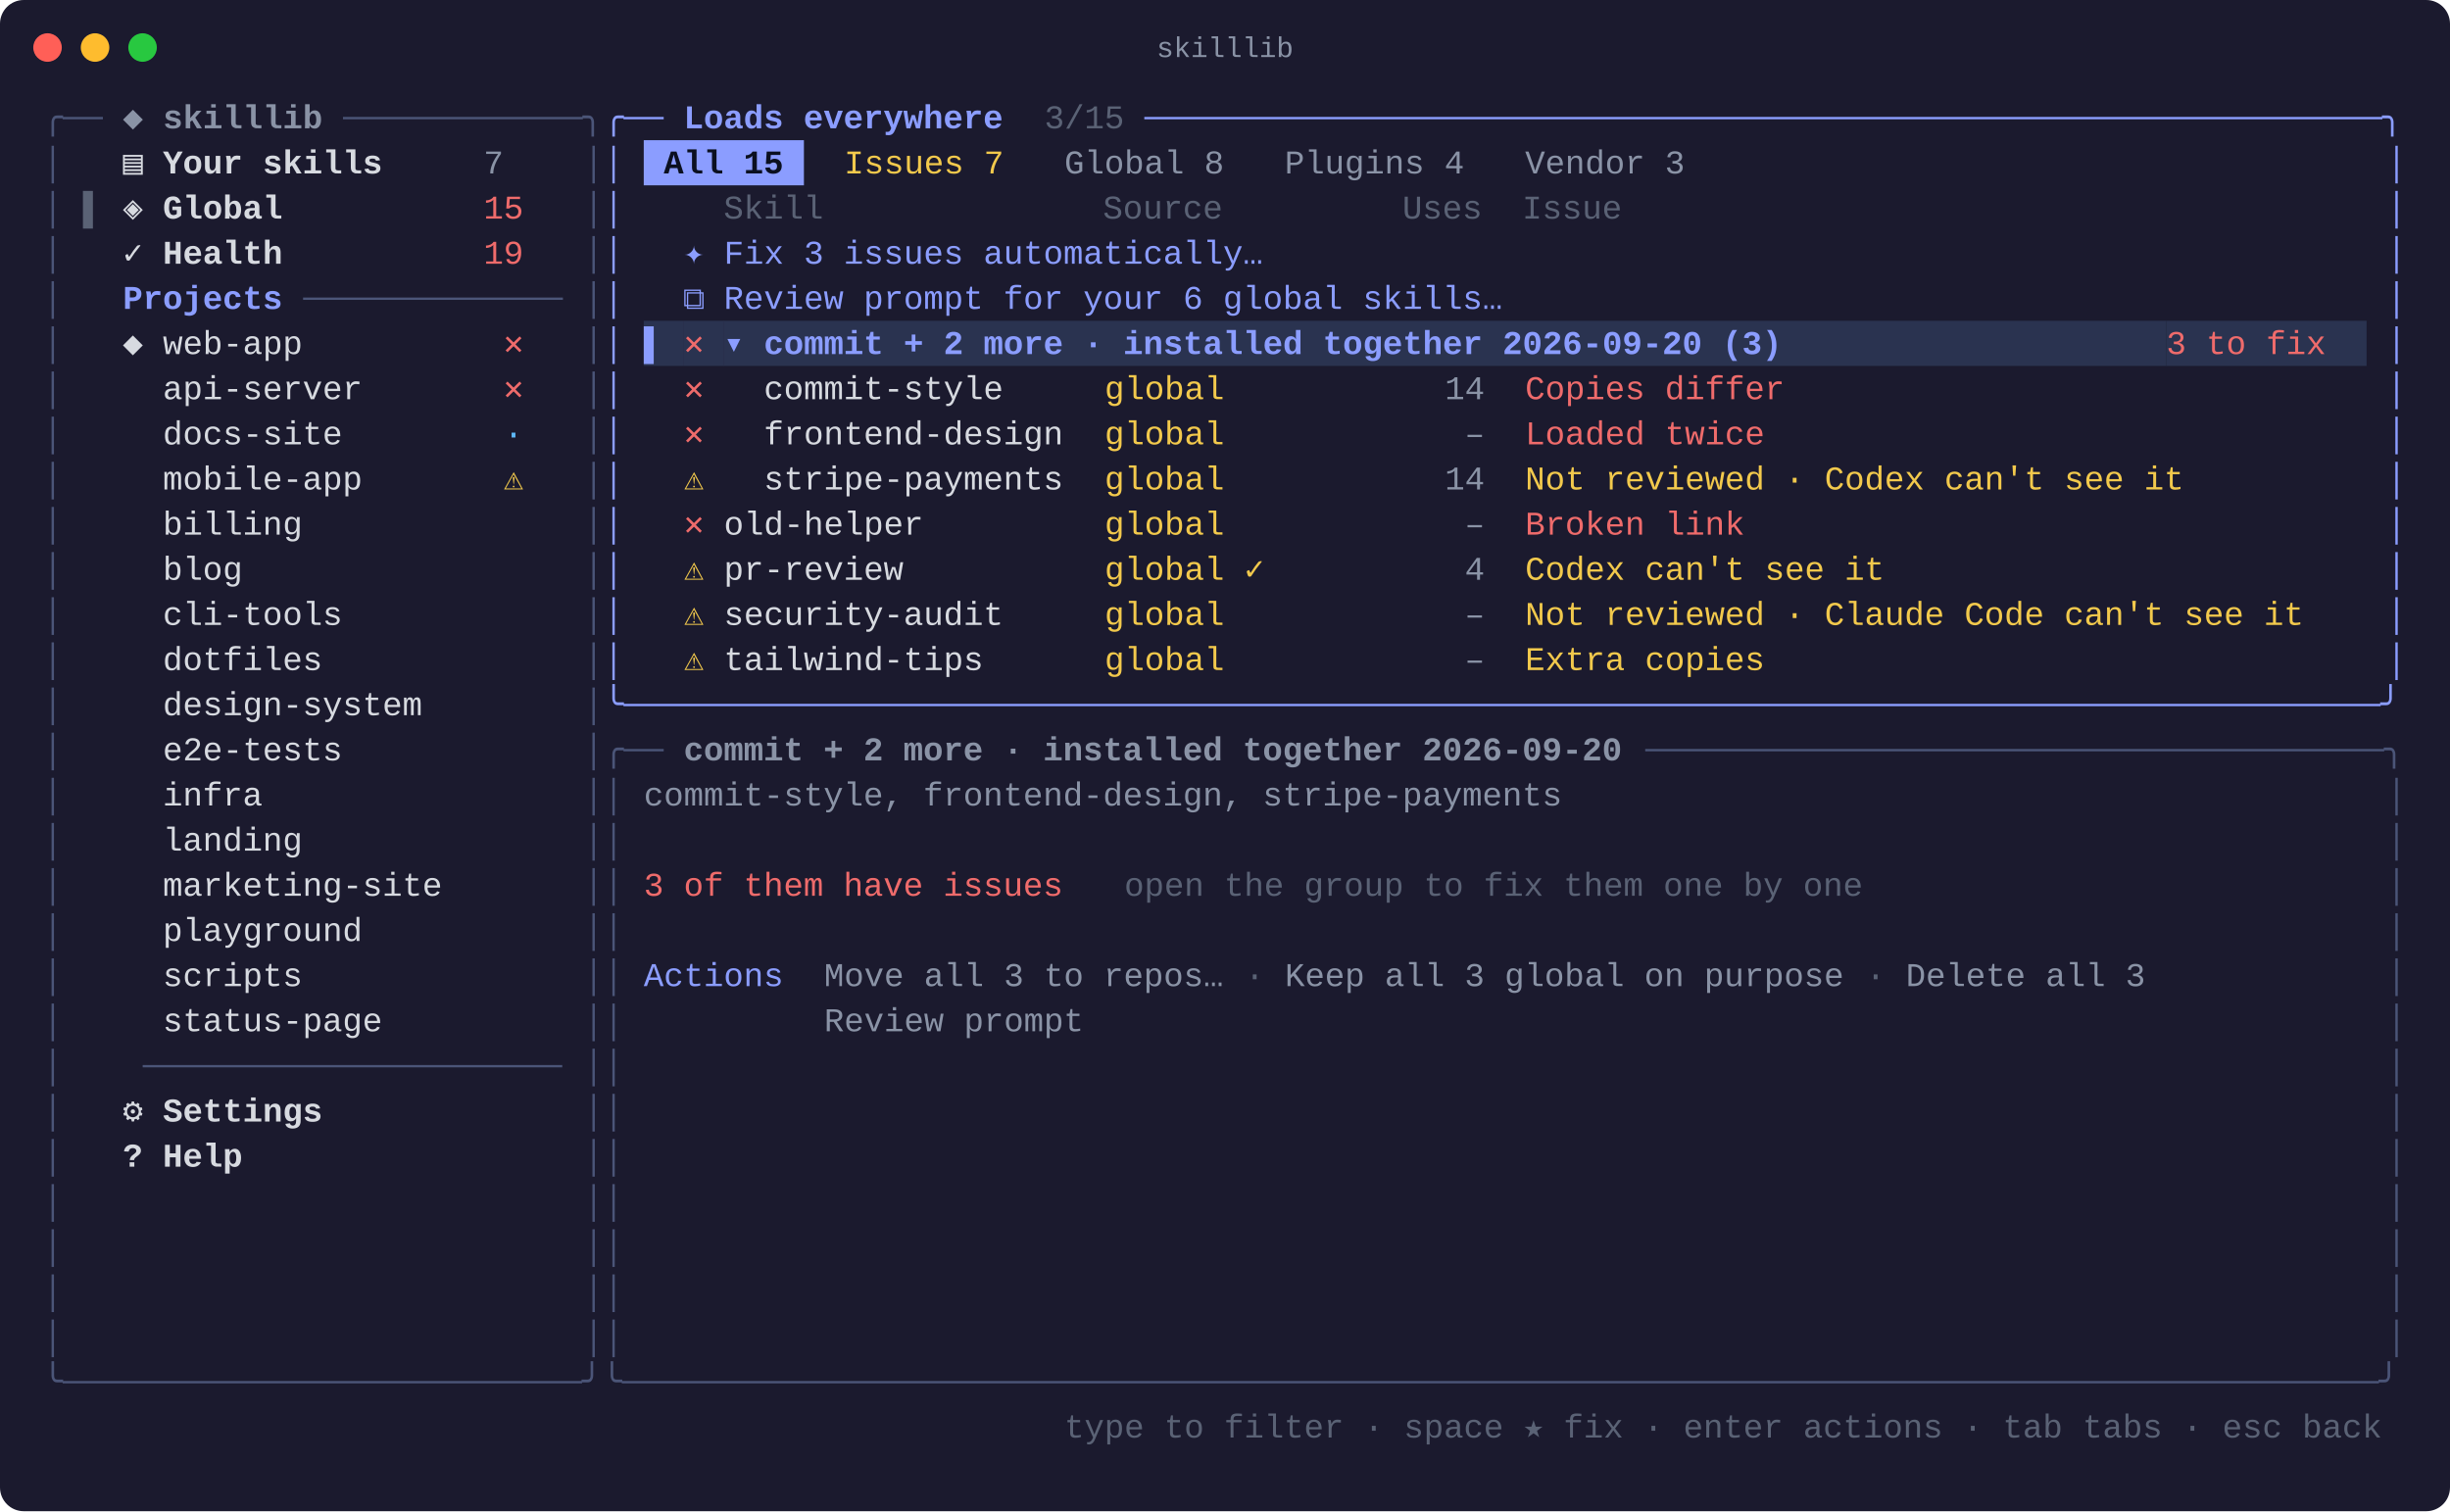
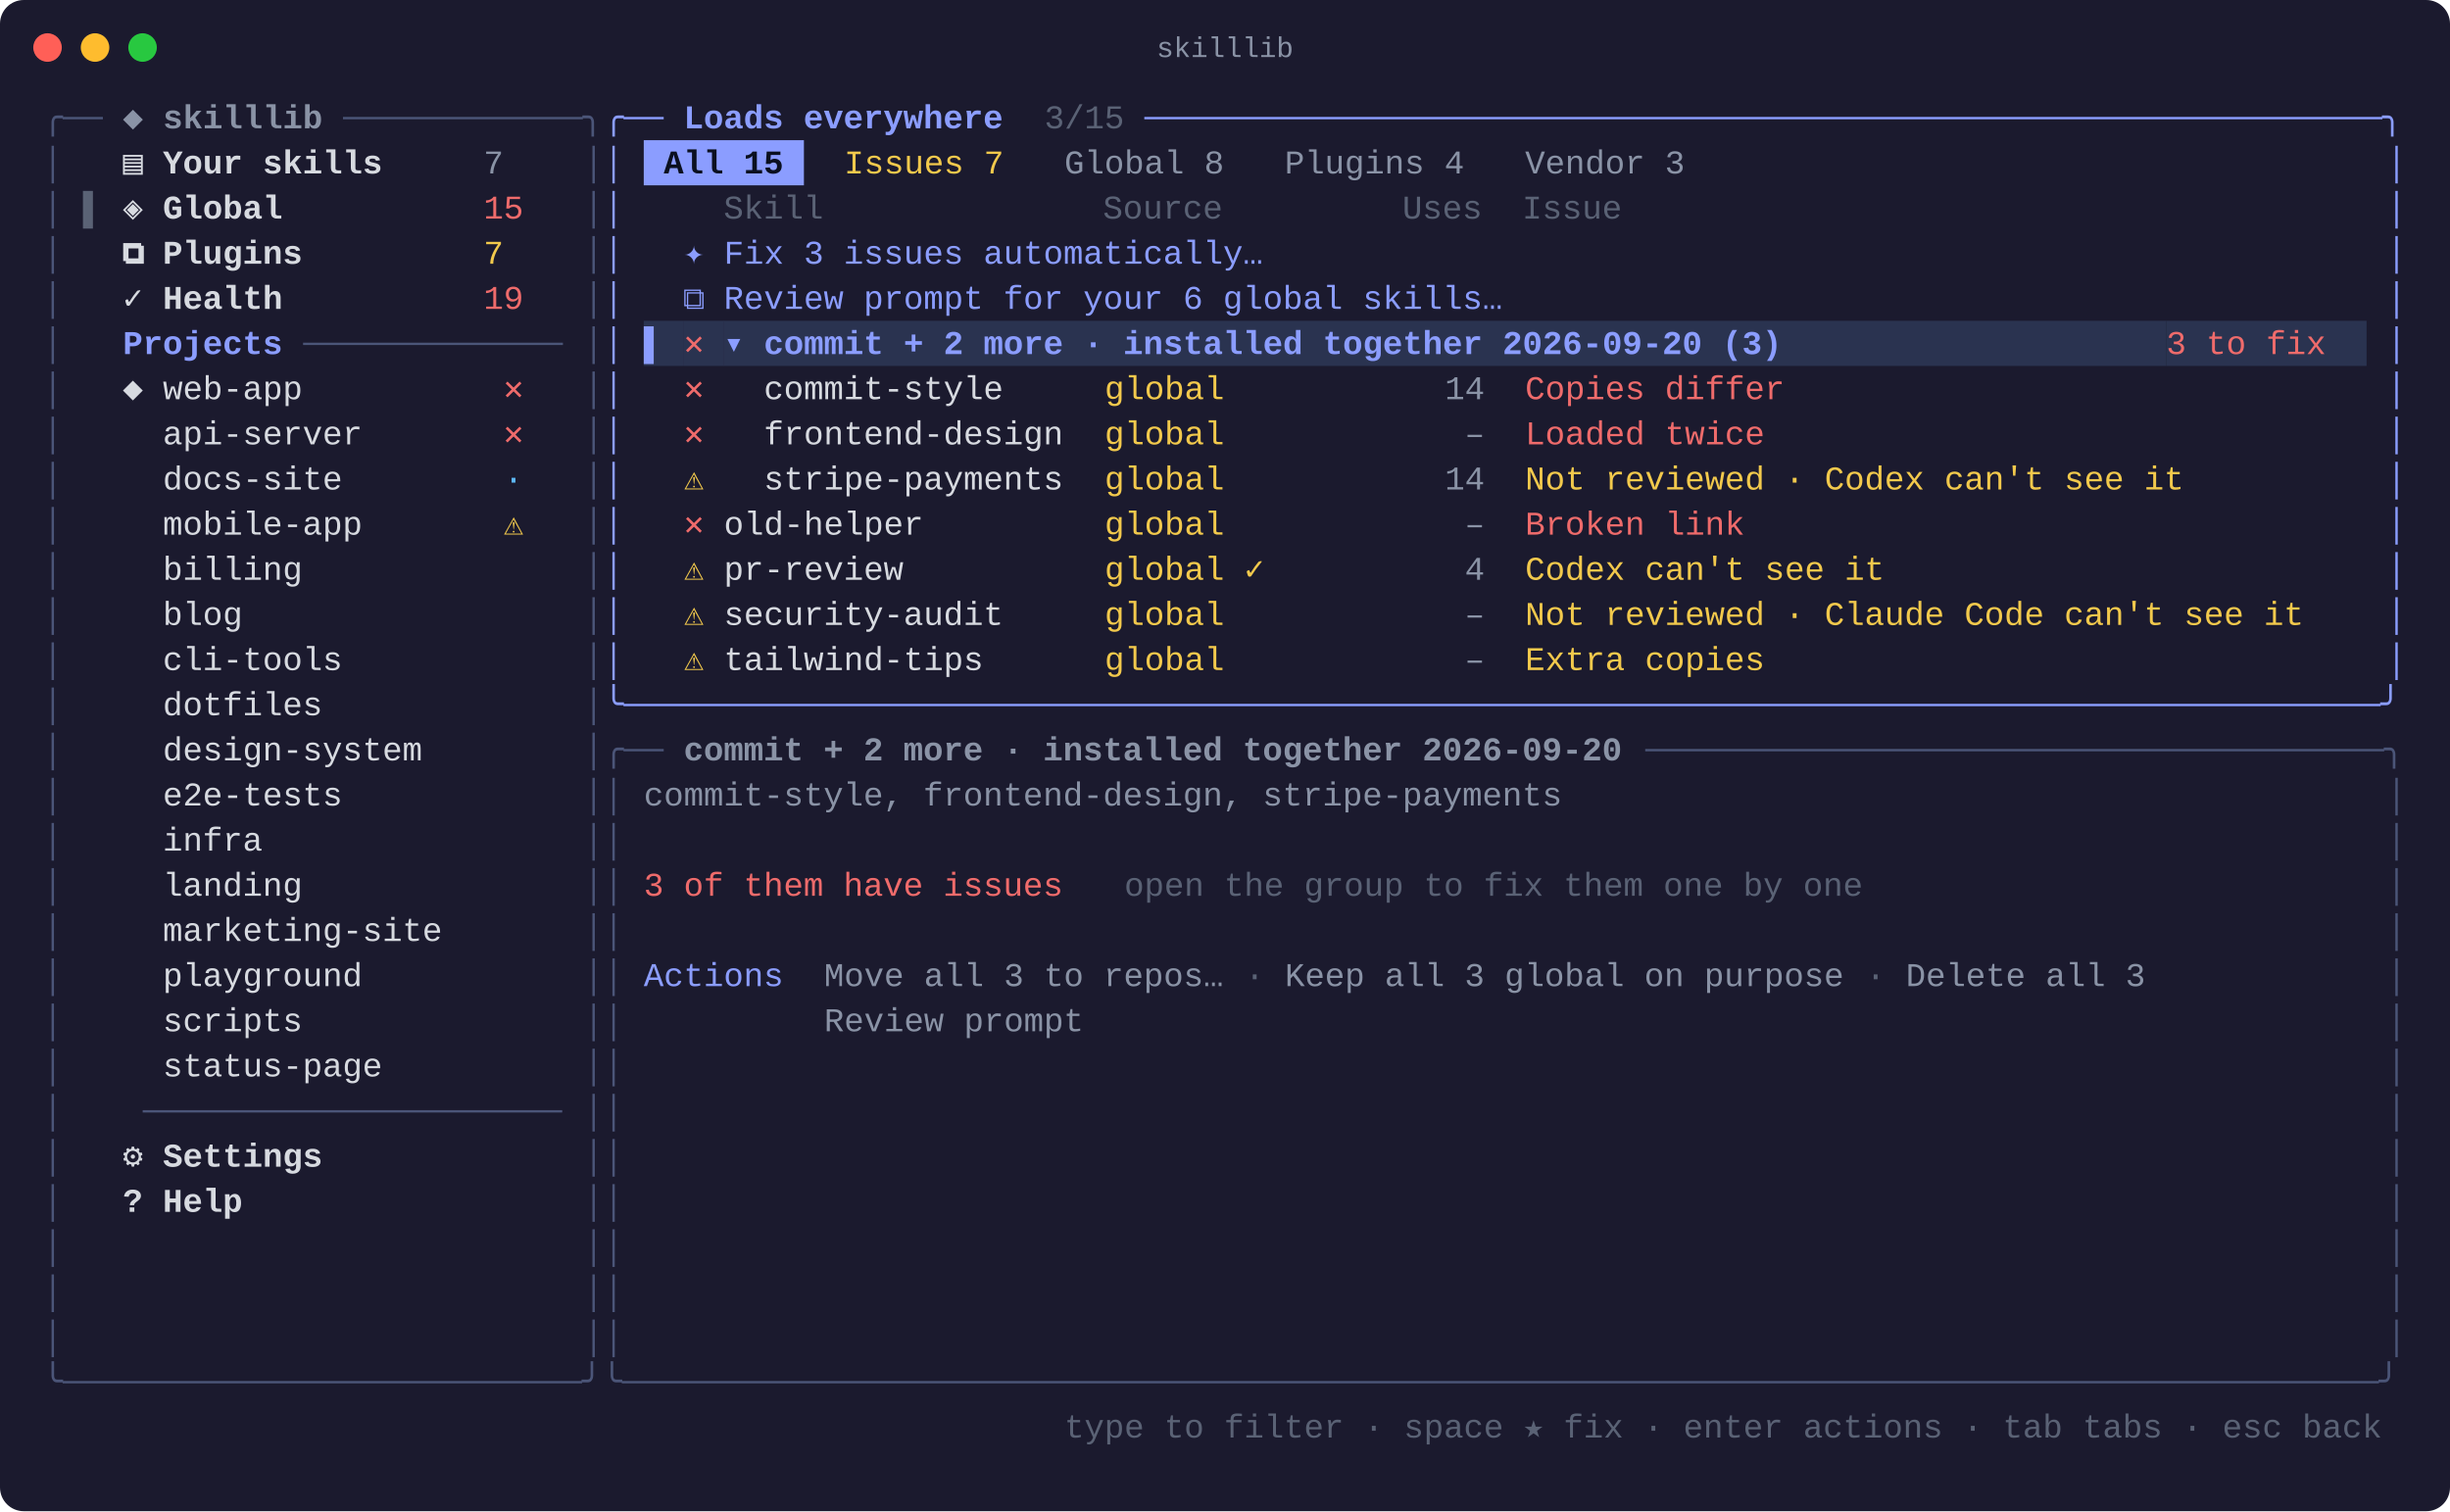
<svg xmlns="http://www.w3.org/2000/svg" width="1031" height="636" viewBox="0 0 1031 636" font-family="SFMono-Regular, Menlo, Consolas, 'Liberation Mono', monospace" font-size="14">
  <rect width="1031" height="636" rx="10" fill="#1b1a2e" />
  <circle cx="20" cy="20" r="6" fill="#ff5f57" />
  <circle cx="40" cy="20" r="6" fill="#febc2e" />
  <circle cx="60" cy="20" r="6" fill="#28c840" />
  <text x="515.5" y="24" fill="#8a93a6" font-size="12" text-anchor="middle">skilllib</text>
  <text x="18.0" y="54.0" fill="#4b5578" xml:space="preserve" textLength="25.3" lengthAdjust="spacingAndGlyphs">╭──</text>
  <text x="43.3" y="54.0" fill="#8a93a6" font-weight="bold" xml:space="preserve" textLength="101.2" lengthAdjust="spacingAndGlyphs"> ◆ skilllib </text>
  <text x="144.4" y="54.0" fill="#4b5578" xml:space="preserve" textLength="109.6" lengthAdjust="spacingAndGlyphs">────────────╮</text>
  <text x="254.0" y="54.0" fill="#8b9dff" xml:space="preserve" textLength="25.3" lengthAdjust="spacingAndGlyphs">╭──</text>
  <text x="279.3" y="54.0" fill="#8b9dff" font-weight="bold" xml:space="preserve" textLength="151.7" lengthAdjust="spacingAndGlyphs"> Loads everywhere </text>
  <text x="431.1" y="54.0" fill="#5a6275" xml:space="preserve" textLength="50.6" lengthAdjust="spacingAndGlyphs"> 3/15 </text>
  <text x="481.6" y="54.0" fill="#8b9dff" xml:space="preserve" textLength="531.1" lengthAdjust="spacingAndGlyphs">──────────────────────────────────────────────────────────────╮</text>
  <text x="18.0" y="73.0" fill="#4b5578" xml:space="preserve" textLength="8.4" lengthAdjust="spacingAndGlyphs">│</text>
  <text x="51.7" y="73.0" fill="#d7dae0" font-weight="bold" xml:space="preserve" textLength="151.7" lengthAdjust="spacingAndGlyphs">▤ Your skills     </text>
  <text x="203.5" y="73.0" fill="#8a93a6" xml:space="preserve" textLength="33.7" lengthAdjust="spacingAndGlyphs">7   </text>
  <text x="245.6" y="73.0" fill="#4b5578" xml:space="preserve" textLength="8.4" lengthAdjust="spacingAndGlyphs">│</text>
  <text x="254.0" y="73.0" fill="#8b9dff" xml:space="preserve" textLength="8.4" lengthAdjust="spacingAndGlyphs">│</text>
  <rect x="270.9" y="59.0" width="67.4" height="19" fill="#8b9dff" />
  <text x="270.9" y="73.0" fill="#0b1020" font-weight="bold" xml:space="preserve" textLength="67.4" lengthAdjust="spacingAndGlyphs"> All 15 </text>
  <text x="346.8" y="73.0" fill="#f2c94c" xml:space="preserve" textLength="84.3" lengthAdjust="spacingAndGlyphs"> Issues 7 </text>
  <text x="439.5" y="73.0" fill="#8a93a6" xml:space="preserve" textLength="84.3" lengthAdjust="spacingAndGlyphs"> Global 8 </text>
  <text x="532.2" y="73.0" fill="#8a93a6" xml:space="preserve" textLength="92.7" lengthAdjust="spacingAndGlyphs"> Plugins 4 </text>
  <text x="633.4" y="73.0" fill="#8a93a6" xml:space="preserve" textLength="84.3" lengthAdjust="spacingAndGlyphs"> Vendor 3 </text>
  <text x="1004.3" y="73.0" fill="#8b9dff" xml:space="preserve" textLength="8.4" lengthAdjust="spacingAndGlyphs">│</text>
  <text x="18.0" y="92.0" fill="#4b5578" xml:space="preserve" textLength="8.4" lengthAdjust="spacingAndGlyphs">│</text>
  <text x="34.9" y="92.0" fill="#5a6275" xml:space="preserve" textLength="16.9" lengthAdjust="spacingAndGlyphs">▌ </text>
  <text x="51.7" y="92.0" fill="#d7dae0" font-weight="bold" xml:space="preserve" textLength="151.7" lengthAdjust="spacingAndGlyphs">◈ Global          </text>
  <text x="203.5" y="92.0" fill="#ef6b6b" xml:space="preserve" textLength="33.7" lengthAdjust="spacingAndGlyphs">15  </text>
  <text x="245.6" y="92.0" fill="#4b5578" xml:space="preserve" textLength="8.4" lengthAdjust="spacingAndGlyphs">│</text>
  <text x="254.0" y="92.0" fill="#8b9dff" xml:space="preserve" textLength="8.4" lengthAdjust="spacingAndGlyphs">│</text>
  <text x="270.9" y="92.0" fill="#5a6275" xml:space="preserve" textLength="725.0" lengthAdjust="spacingAndGlyphs">    Skill              Source         Uses  Issue                                     </text>
  <text x="1004.3" y="92.0" fill="#8b9dff" xml:space="preserve" textLength="8.4" lengthAdjust="spacingAndGlyphs">│</text>
  <text x="18.0" y="111.0" fill="#4b5578" xml:space="preserve" textLength="8.4" lengthAdjust="spacingAndGlyphs">│</text>
-   <text x="51.7" y="111.0" fill="#d7dae0" font-weight="bold" xml:space="preserve" textLength="151.7" lengthAdjust="spacingAndGlyphs">✓ Health          </text>
-   <text x="203.5" y="111.0" fill="#ef6b6b" xml:space="preserve" textLength="33.7" lengthAdjust="spacingAndGlyphs">19  </text>
+   <text x="51.7" y="111.0" fill="#d7dae0" font-weight="bold" xml:space="preserve" textLength="151.7" lengthAdjust="spacingAndGlyphs">⧉ Plugins         </text>
+   <text x="203.5" y="111.0" fill="#f2c94c" xml:space="preserve" textLength="33.7" lengthAdjust="spacingAndGlyphs">7   </text>
  <text x="245.6" y="111.0" fill="#4b5578" xml:space="preserve" textLength="8.4" lengthAdjust="spacingAndGlyphs">│</text>
  <text x="254.0" y="111.0" fill="#8b9dff" xml:space="preserve" textLength="8.4" lengthAdjust="spacingAndGlyphs">│</text>
  <text x="287.8" y="111.0" fill="#8b9dff" xml:space="preserve" textLength="708.1" lengthAdjust="spacingAndGlyphs">✦ Fix 3 issues automatically…                                                       </text>
  <text x="1004.3" y="111.0" fill="#8b9dff" xml:space="preserve" textLength="8.4" lengthAdjust="spacingAndGlyphs">│</text>
  <text x="18.0" y="130.0" fill="#4b5578" xml:space="preserve" textLength="8.4" lengthAdjust="spacingAndGlyphs">│</text>
-   <text x="34.9" y="130.0" fill="#8b9dff" font-weight="bold" xml:space="preserve" textLength="92.7" lengthAdjust="spacingAndGlyphs">  Projects </text>
-   <text x="127.6" y="130.0" fill="#4b5578" xml:space="preserve" textLength="109.6" lengthAdjust="spacingAndGlyphs">─────────────</text>
+   <text x="51.7" y="130.0" fill="#d7dae0" font-weight="bold" xml:space="preserve" textLength="151.7" lengthAdjust="spacingAndGlyphs">✓ Health          </text>
+   <text x="203.5" y="130.0" fill="#ef6b6b" xml:space="preserve" textLength="33.7" lengthAdjust="spacingAndGlyphs">19  </text>
  <text x="245.6" y="130.0" fill="#4b5578" xml:space="preserve" textLength="8.4" lengthAdjust="spacingAndGlyphs">│</text>
  <text x="254.0" y="130.0" fill="#8b9dff" xml:space="preserve" textLength="8.4" lengthAdjust="spacingAndGlyphs">│</text>
  <text x="287.8" y="130.0" fill="#8b9dff" xml:space="preserve" textLength="708.1" lengthAdjust="spacingAndGlyphs">⧉ Review prompt for your 6 global skills…                                           </text>
  <text x="1004.3" y="130.0" fill="#8b9dff" xml:space="preserve" textLength="8.4" lengthAdjust="spacingAndGlyphs">│</text>
  <text x="18.0" y="149.0" fill="#4b5578" xml:space="preserve" textLength="8.4" lengthAdjust="spacingAndGlyphs">│</text>
-   <text x="51.7" y="149.0" fill="#d7dae0" xml:space="preserve" textLength="160.2" lengthAdjust="spacingAndGlyphs">◆ web-app          </text>
-   <text x="211.9" y="149.0" fill="#ef6b6b" xml:space="preserve" textLength="25.3" lengthAdjust="spacingAndGlyphs">✕  </text>
+   <text x="34.9" y="149.0" fill="#8b9dff" font-weight="bold" xml:space="preserve" textLength="92.7" lengthAdjust="spacingAndGlyphs">  Projects </text>
+   <text x="127.6" y="149.0" fill="#4b5578" xml:space="preserve" textLength="109.6" lengthAdjust="spacingAndGlyphs">─────────────</text>
  <text x="245.6" y="149.0" fill="#4b5578" xml:space="preserve" textLength="8.4" lengthAdjust="spacingAndGlyphs">│</text>
  <text x="254.0" y="149.0" fill="#8b9dff" xml:space="preserve" textLength="8.4" lengthAdjust="spacingAndGlyphs">│</text>
  <rect x="270.9" y="135.0" width="16.9" height="19" fill="#2a3350" />
  <text x="270.9" y="149.0" fill="#8b9dff" xml:space="preserve" textLength="16.9" lengthAdjust="spacingAndGlyphs">▌ </text>
  <rect x="287.8" y="135.0" width="16.9" height="19" fill="#2a3350" />
  <text x="287.8" y="149.0" fill="#ef6b6b" xml:space="preserve" textLength="16.9" lengthAdjust="spacingAndGlyphs">✕ </text>
  <rect x="304.6" y="135.0" width="607.0" height="19" fill="#2a3350" />
  <text x="304.6" y="149.0" fill="#8b9dff" font-weight="bold" xml:space="preserve" textLength="607.0" lengthAdjust="spacingAndGlyphs">▾ commit + 2 more · installed together 2026-09-20 (3)                   </text>
  <rect x="911.6" y="135.0" width="84.3" height="19" fill="#2a3350" />
  <text x="911.6" y="149.0" fill="#ef6b6b" xml:space="preserve" textLength="84.3" lengthAdjust="spacingAndGlyphs">3 to fix  </text>
  <text x="1004.3" y="149.0" fill="#8b9dff" xml:space="preserve" textLength="8.4" lengthAdjust="spacingAndGlyphs">│</text>
  <text x="18.0" y="168.0" fill="#4b5578" xml:space="preserve" textLength="8.4" lengthAdjust="spacingAndGlyphs">│</text>
-   <text x="51.7" y="168.0" fill="#d7dae0" xml:space="preserve" textLength="160.2" lengthAdjust="spacingAndGlyphs">  api-server       </text>
+   <text x="51.7" y="168.0" fill="#d7dae0" xml:space="preserve" textLength="160.2" lengthAdjust="spacingAndGlyphs">◆ web-app          </text>
  <text x="211.9" y="168.0" fill="#ef6b6b" xml:space="preserve" textLength="25.3" lengthAdjust="spacingAndGlyphs">✕  </text>
  <text x="245.6" y="168.0" fill="#4b5578" xml:space="preserve" textLength="8.4" lengthAdjust="spacingAndGlyphs">│</text>
  <text x="254.0" y="168.0" fill="#8b9dff" xml:space="preserve" textLength="8.4" lengthAdjust="spacingAndGlyphs">│</text>
  <text x="287.8" y="168.0" fill="#ef6b6b" xml:space="preserve" textLength="16.9" lengthAdjust="spacingAndGlyphs">✕ </text>
  <text x="304.6" y="168.0" fill="#d7dae0" xml:space="preserve" textLength="160.2" lengthAdjust="spacingAndGlyphs">  commit-style     </text>
  <text x="464.8" y="168.0" fill="#f2c94c" xml:space="preserve" textLength="118.0" lengthAdjust="spacingAndGlyphs">global        </text>
  <text x="582.8" y="168.0" fill="#8a93a6" xml:space="preserve" textLength="50.6" lengthAdjust="spacingAndGlyphs">   14 </text>
  <text x="633.4" y="168.0" fill="#ef6b6b" xml:space="preserve" textLength="362.5" lengthAdjust="spacingAndGlyphs"> Copies differ                             </text>
  <text x="1004.3" y="168.0" fill="#8b9dff" xml:space="preserve" textLength="8.4" lengthAdjust="spacingAndGlyphs">│</text>
  <text x="18.0" y="187.0" fill="#4b5578" xml:space="preserve" textLength="8.4" lengthAdjust="spacingAndGlyphs">│</text>
-   <text x="51.7" y="187.0" fill="#d7dae0" xml:space="preserve" textLength="160.2" lengthAdjust="spacingAndGlyphs">  docs-site        </text>
-   <text x="211.9" y="187.0" fill="#5eb8f7" xml:space="preserve" textLength="25.3" lengthAdjust="spacingAndGlyphs">·  </text>
+   <text x="51.7" y="187.0" fill="#d7dae0" xml:space="preserve" textLength="160.2" lengthAdjust="spacingAndGlyphs">  api-server       </text>
+   <text x="211.9" y="187.0" fill="#ef6b6b" xml:space="preserve" textLength="25.3" lengthAdjust="spacingAndGlyphs">✕  </text>
  <text x="245.6" y="187.0" fill="#4b5578" xml:space="preserve" textLength="8.4" lengthAdjust="spacingAndGlyphs">│</text>
  <text x="254.0" y="187.0" fill="#8b9dff" xml:space="preserve" textLength="8.4" lengthAdjust="spacingAndGlyphs">│</text>
  <text x="287.8" y="187.0" fill="#ef6b6b" xml:space="preserve" textLength="16.9" lengthAdjust="spacingAndGlyphs">✕ </text>
  <text x="304.6" y="187.0" fill="#d7dae0" xml:space="preserve" textLength="160.2" lengthAdjust="spacingAndGlyphs">  frontend-design  </text>
  <text x="464.8" y="187.0" fill="#f2c94c" xml:space="preserve" textLength="118.0" lengthAdjust="spacingAndGlyphs">global        </text>
  <text x="582.8" y="187.0" fill="#8a93a6" xml:space="preserve" textLength="50.6" lengthAdjust="spacingAndGlyphs">    – </text>
  <text x="633.4" y="187.0" fill="#ef6b6b" xml:space="preserve" textLength="362.5" lengthAdjust="spacingAndGlyphs"> Loaded twice                              </text>
  <text x="1004.3" y="187.0" fill="#8b9dff" xml:space="preserve" textLength="8.4" lengthAdjust="spacingAndGlyphs">│</text>
  <text x="18.0" y="206.0" fill="#4b5578" xml:space="preserve" textLength="8.4" lengthAdjust="spacingAndGlyphs">│</text>
-   <text x="51.7" y="206.0" fill="#d7dae0" xml:space="preserve" textLength="160.2" lengthAdjust="spacingAndGlyphs">  mobile-app       </text>
-   <text x="211.9" y="206.0" fill="#f2c94c" xml:space="preserve" textLength="25.3" lengthAdjust="spacingAndGlyphs">⚠  </text>
+   <text x="51.7" y="206.0" fill="#d7dae0" xml:space="preserve" textLength="160.2" lengthAdjust="spacingAndGlyphs">  docs-site        </text>
+   <text x="211.9" y="206.0" fill="#5eb8f7" xml:space="preserve" textLength="25.3" lengthAdjust="spacingAndGlyphs">·  </text>
  <text x="245.6" y="206.0" fill="#4b5578" xml:space="preserve" textLength="8.4" lengthAdjust="spacingAndGlyphs">│</text>
  <text x="254.0" y="206.0" fill="#8b9dff" xml:space="preserve" textLength="8.4" lengthAdjust="spacingAndGlyphs">│</text>
  <text x="287.8" y="206.0" fill="#f2c94c" xml:space="preserve" textLength="16.9" lengthAdjust="spacingAndGlyphs">⚠ </text>
  <text x="304.6" y="206.0" fill="#d7dae0" xml:space="preserve" textLength="160.2" lengthAdjust="spacingAndGlyphs">  stripe-payments  </text>
  <text x="464.8" y="206.0" fill="#f2c94c" xml:space="preserve" textLength="118.0" lengthAdjust="spacingAndGlyphs">global        </text>
  <text x="582.8" y="206.0" fill="#8a93a6" xml:space="preserve" textLength="50.6" lengthAdjust="spacingAndGlyphs">   14 </text>
  <text x="633.4" y="206.0" fill="#f2c94c" xml:space="preserve" textLength="362.5" lengthAdjust="spacingAndGlyphs"> Not reviewed · Codex can't see it         </text>
  <text x="1004.3" y="206.0" fill="#8b9dff" xml:space="preserve" textLength="8.4" lengthAdjust="spacingAndGlyphs">│</text>
  <text x="18.0" y="225.0" fill="#4b5578" xml:space="preserve" textLength="8.4" lengthAdjust="spacingAndGlyphs">│</text>
-   <text x="51.7" y="225.0" fill="#d7dae0" xml:space="preserve" textLength="193.9" lengthAdjust="spacingAndGlyphs">  billing              </text>
+   <text x="51.7" y="225.0" fill="#d7dae0" xml:space="preserve" textLength="160.2" lengthAdjust="spacingAndGlyphs">  mobile-app       </text>
+   <text x="211.9" y="225.0" fill="#f2c94c" xml:space="preserve" textLength="25.3" lengthAdjust="spacingAndGlyphs">⚠  </text>
  <text x="245.6" y="225.0" fill="#4b5578" xml:space="preserve" textLength="8.4" lengthAdjust="spacingAndGlyphs">│</text>
  <text x="254.0" y="225.0" fill="#8b9dff" xml:space="preserve" textLength="8.4" lengthAdjust="spacingAndGlyphs">│</text>
  <text x="287.8" y="225.0" fill="#ef6b6b" xml:space="preserve" textLength="16.9" lengthAdjust="spacingAndGlyphs">✕ </text>
  <text x="304.6" y="225.0" fill="#d7dae0" xml:space="preserve" textLength="160.2" lengthAdjust="spacingAndGlyphs">old-helper         </text>
  <text x="464.8" y="225.0" fill="#f2c94c" xml:space="preserve" textLength="118.0" lengthAdjust="spacingAndGlyphs">global        </text>
  <text x="582.8" y="225.0" fill="#8a93a6" xml:space="preserve" textLength="50.6" lengthAdjust="spacingAndGlyphs">    – </text>
  <text x="633.4" y="225.0" fill="#ef6b6b" xml:space="preserve" textLength="362.5" lengthAdjust="spacingAndGlyphs"> Broken link                               </text>
  <text x="1004.3" y="225.0" fill="#8b9dff" xml:space="preserve" textLength="8.4" lengthAdjust="spacingAndGlyphs">│</text>
  <text x="18.0" y="244.0" fill="#4b5578" xml:space="preserve" textLength="8.4" lengthAdjust="spacingAndGlyphs">│</text>
-   <text x="51.7" y="244.0" fill="#d7dae0" xml:space="preserve" textLength="193.9" lengthAdjust="spacingAndGlyphs">  blog                 </text>
+   <text x="51.7" y="244.0" fill="#d7dae0" xml:space="preserve" textLength="193.9" lengthAdjust="spacingAndGlyphs">  billing              </text>
  <text x="245.6" y="244.0" fill="#4b5578" xml:space="preserve" textLength="8.4" lengthAdjust="spacingAndGlyphs">│</text>
  <text x="254.0" y="244.0" fill="#8b9dff" xml:space="preserve" textLength="8.4" lengthAdjust="spacingAndGlyphs">│</text>
  <text x="287.8" y="244.0" fill="#f2c94c" xml:space="preserve" textLength="16.9" lengthAdjust="spacingAndGlyphs">⚠ </text>
  <text x="304.6" y="244.0" fill="#d7dae0" xml:space="preserve" textLength="160.2" lengthAdjust="spacingAndGlyphs">pr-review          </text>
  <text x="464.8" y="244.0" fill="#f2c94c" xml:space="preserve" textLength="118.0" lengthAdjust="spacingAndGlyphs">global ✓      </text>
  <text x="582.8" y="244.0" fill="#8a93a6" xml:space="preserve" textLength="50.6" lengthAdjust="spacingAndGlyphs">    4 </text>
  <text x="633.4" y="244.0" fill="#f2c94c" xml:space="preserve" textLength="362.5" lengthAdjust="spacingAndGlyphs"> Codex can't see it                        </text>
  <text x="1004.3" y="244.0" fill="#8b9dff" xml:space="preserve" textLength="8.4" lengthAdjust="spacingAndGlyphs">│</text>
  <text x="18.0" y="263.0" fill="#4b5578" xml:space="preserve" textLength="8.4" lengthAdjust="spacingAndGlyphs">│</text>
-   <text x="51.7" y="263.0" fill="#d7dae0" xml:space="preserve" textLength="193.9" lengthAdjust="spacingAndGlyphs">  cli-tools            </text>
+   <text x="51.7" y="263.0" fill="#d7dae0" xml:space="preserve" textLength="193.9" lengthAdjust="spacingAndGlyphs">  blog                 </text>
  <text x="245.6" y="263.0" fill="#4b5578" xml:space="preserve" textLength="8.4" lengthAdjust="spacingAndGlyphs">│</text>
  <text x="254.0" y="263.0" fill="#8b9dff" xml:space="preserve" textLength="8.4" lengthAdjust="spacingAndGlyphs">│</text>
  <text x="287.8" y="263.0" fill="#f2c94c" xml:space="preserve" textLength="16.9" lengthAdjust="spacingAndGlyphs">⚠ </text>
  <text x="304.6" y="263.0" fill="#d7dae0" xml:space="preserve" textLength="160.2" lengthAdjust="spacingAndGlyphs">security-audit     </text>
  <text x="464.8" y="263.0" fill="#f2c94c" xml:space="preserve" textLength="118.0" lengthAdjust="spacingAndGlyphs">global        </text>
  <text x="582.8" y="263.0" fill="#8a93a6" xml:space="preserve" textLength="50.6" lengthAdjust="spacingAndGlyphs">    – </text>
  <text x="633.4" y="263.0" fill="#f2c94c" xml:space="preserve" textLength="362.5" lengthAdjust="spacingAndGlyphs"> Not reviewed · Claude Code can't see it   </text>
  <text x="1004.3" y="263.0" fill="#8b9dff" xml:space="preserve" textLength="8.4" lengthAdjust="spacingAndGlyphs">│</text>
  <text x="18.0" y="282.0" fill="#4b5578" xml:space="preserve" textLength="8.4" lengthAdjust="spacingAndGlyphs">│</text>
-   <text x="51.7" y="282.0" fill="#d7dae0" xml:space="preserve" textLength="193.9" lengthAdjust="spacingAndGlyphs">  dotfiles             </text>
+   <text x="51.7" y="282.0" fill="#d7dae0" xml:space="preserve" textLength="193.9" lengthAdjust="spacingAndGlyphs">  cli-tools            </text>
  <text x="245.6" y="282.0" fill="#4b5578" xml:space="preserve" textLength="8.4" lengthAdjust="spacingAndGlyphs">│</text>
  <text x="254.0" y="282.0" fill="#8b9dff" xml:space="preserve" textLength="8.4" lengthAdjust="spacingAndGlyphs">│</text>
  <text x="287.8" y="282.0" fill="#f2c94c" xml:space="preserve" textLength="16.9" lengthAdjust="spacingAndGlyphs">⚠ </text>
  <text x="304.6" y="282.0" fill="#d7dae0" xml:space="preserve" textLength="160.2" lengthAdjust="spacingAndGlyphs">tailwind-tips      </text>
  <text x="464.8" y="282.0" fill="#f2c94c" xml:space="preserve" textLength="118.0" lengthAdjust="spacingAndGlyphs">global        </text>
  <text x="582.8" y="282.0" fill="#8a93a6" xml:space="preserve" textLength="50.6" lengthAdjust="spacingAndGlyphs">    – </text>
  <text x="633.4" y="282.0" fill="#f2c94c" xml:space="preserve" textLength="362.5" lengthAdjust="spacingAndGlyphs"> Extra copies                              </text>
  <text x="1004.3" y="282.0" fill="#8b9dff" xml:space="preserve" textLength="8.4" lengthAdjust="spacingAndGlyphs">│</text>
  <text x="18.0" y="301.0" fill="#4b5578" xml:space="preserve" textLength="8.4" lengthAdjust="spacingAndGlyphs">│</text>
-   <text x="51.7" y="301.0" fill="#d7dae0" xml:space="preserve" textLength="193.9" lengthAdjust="spacingAndGlyphs">  design-system        </text>
+   <text x="51.7" y="301.0" fill="#d7dae0" xml:space="preserve" textLength="193.9" lengthAdjust="spacingAndGlyphs">  dotfiles             </text>
  <text x="245.6" y="301.0" fill="#4b5578" xml:space="preserve" textLength="8.4" lengthAdjust="spacingAndGlyphs">│</text>
  <text x="254.0" y="301.0" fill="#8b9dff" xml:space="preserve" textLength="758.7" lengthAdjust="spacingAndGlyphs">╰────────────────────────────────────────────────────────────────────────────────────────╯</text>
  <text x="18.0" y="320.0" fill="#4b5578" xml:space="preserve" textLength="8.4" lengthAdjust="spacingAndGlyphs">│</text>
-   <text x="51.7" y="320.0" fill="#d7dae0" xml:space="preserve" textLength="193.9" lengthAdjust="spacingAndGlyphs">  e2e-tests            </text>
+   <text x="51.7" y="320.0" fill="#d7dae0" xml:space="preserve" textLength="193.9" lengthAdjust="spacingAndGlyphs">  design-system        </text>
  <text x="245.6" y="320.0" fill="#4b5578" xml:space="preserve" textLength="33.7" lengthAdjust="spacingAndGlyphs">│╭──</text>
  <text x="279.3" y="320.0" fill="#8a93a6" font-weight="bold" xml:space="preserve" textLength="413.1" lengthAdjust="spacingAndGlyphs"> commit + 2 more · installed together 2026-09-20 </text>
  <text x="692.4" y="320.0" fill="#4b5578" xml:space="preserve" textLength="320.3" lengthAdjust="spacingAndGlyphs">─────────────────────────────────────╮</text>
  <text x="18.0" y="339.0" fill="#4b5578" xml:space="preserve" textLength="8.4" lengthAdjust="spacingAndGlyphs">│</text>
-   <text x="51.7" y="339.0" fill="#d7dae0" xml:space="preserve" textLength="193.9" lengthAdjust="spacingAndGlyphs">  infra                </text>
+   <text x="51.7" y="339.0" fill="#d7dae0" xml:space="preserve" textLength="193.9" lengthAdjust="spacingAndGlyphs">  e2e-tests            </text>
  <text x="245.6" y="339.0" fill="#4b5578" xml:space="preserve" textLength="16.9" lengthAdjust="spacingAndGlyphs">││</text>
  <text x="270.9" y="339.0" fill="#8a93a6" xml:space="preserve" textLength="387.8" lengthAdjust="spacingAndGlyphs">commit-style, frontend-design, stripe-payments</text>
  <text x="1004.3" y="339.0" fill="#4b5578" xml:space="preserve" textLength="8.4" lengthAdjust="spacingAndGlyphs">│</text>
  <text x="18.0" y="358.0" fill="#4b5578" xml:space="preserve" textLength="8.4" lengthAdjust="spacingAndGlyphs">│</text>
-   <text x="51.7" y="358.0" fill="#d7dae0" xml:space="preserve" textLength="193.9" lengthAdjust="spacingAndGlyphs">  landing              </text>
+   <text x="51.7" y="358.0" fill="#d7dae0" xml:space="preserve" textLength="193.9" lengthAdjust="spacingAndGlyphs">  infra                </text>
  <text x="245.6" y="358.0" fill="#4b5578" xml:space="preserve" textLength="16.9" lengthAdjust="spacingAndGlyphs">││</text>
  <text x="1004.3" y="358.0" fill="#4b5578" xml:space="preserve" textLength="8.4" lengthAdjust="spacingAndGlyphs">│</text>
  <text x="18.0" y="377.0" fill="#4b5578" xml:space="preserve" textLength="8.4" lengthAdjust="spacingAndGlyphs">│</text>
-   <text x="51.7" y="377.0" fill="#d7dae0" xml:space="preserve" textLength="193.9" lengthAdjust="spacingAndGlyphs">  marketing-site       </text>
+   <text x="51.7" y="377.0" fill="#d7dae0" xml:space="preserve" textLength="193.9" lengthAdjust="spacingAndGlyphs">  landing              </text>
  <text x="245.6" y="377.0" fill="#4b5578" xml:space="preserve" textLength="16.9" lengthAdjust="spacingAndGlyphs">││</text>
  <text x="270.9" y="377.0" fill="#ef6b6b" xml:space="preserve" textLength="177.0" lengthAdjust="spacingAndGlyphs">3 of them have issues</text>
  <text x="447.9" y="377.0" fill="#5a6275" xml:space="preserve" textLength="337.2" lengthAdjust="spacingAndGlyphs">   open the group to fix them one by one</text>
  <text x="1004.3" y="377.0" fill="#4b5578" xml:space="preserve" textLength="8.4" lengthAdjust="spacingAndGlyphs">│</text>
  <text x="18.0" y="396.0" fill="#4b5578" xml:space="preserve" textLength="8.4" lengthAdjust="spacingAndGlyphs">│</text>
-   <text x="51.7" y="396.0" fill="#d7dae0" xml:space="preserve" textLength="193.9" lengthAdjust="spacingAndGlyphs">  playground           </text>
+   <text x="51.7" y="396.0" fill="#d7dae0" xml:space="preserve" textLength="193.9" lengthAdjust="spacingAndGlyphs">  marketing-site       </text>
  <text x="245.6" y="396.0" fill="#4b5578" xml:space="preserve" textLength="16.9" lengthAdjust="spacingAndGlyphs">││</text>
  <text x="1004.3" y="396.0" fill="#4b5578" xml:space="preserve" textLength="8.4" lengthAdjust="spacingAndGlyphs">│</text>
  <text x="18.0" y="415.0" fill="#4b5578" xml:space="preserve" textLength="8.4" lengthAdjust="spacingAndGlyphs">│</text>
-   <text x="51.7" y="415.0" fill="#d7dae0" xml:space="preserve" textLength="193.9" lengthAdjust="spacingAndGlyphs">  scripts              </text>
+   <text x="51.7" y="415.0" fill="#d7dae0" xml:space="preserve" textLength="193.9" lengthAdjust="spacingAndGlyphs">  playground           </text>
  <text x="245.6" y="415.0" fill="#4b5578" xml:space="preserve" textLength="16.9" lengthAdjust="spacingAndGlyphs">││</text>
  <text x="270.9" y="415.0" fill="#8b9dff" xml:space="preserve" textLength="75.9" lengthAdjust="spacingAndGlyphs">Actions  </text>
  <text x="346.8" y="415.0" fill="#8a93a6" xml:space="preserve" textLength="168.6" lengthAdjust="spacingAndGlyphs">Move all 3 to repos…</text>
  <text x="515.4" y="415.0" fill="#5a6275" xml:space="preserve" textLength="25.3" lengthAdjust="spacingAndGlyphs"> · </text>
  <text x="540.7" y="415.0" fill="#8a93a6" xml:space="preserve" textLength="236.0" lengthAdjust="spacingAndGlyphs">Keep all 3 global on purpose</text>
  <text x="776.7" y="415.0" fill="#5a6275" xml:space="preserve" textLength="25.3" lengthAdjust="spacingAndGlyphs"> · </text>
  <text x="802.0" y="415.0" fill="#8a93a6" xml:space="preserve" textLength="101.2" lengthAdjust="spacingAndGlyphs">Delete all 3</text>
  <text x="1004.3" y="415.0" fill="#4b5578" xml:space="preserve" textLength="8.4" lengthAdjust="spacingAndGlyphs">│</text>
  <text x="18.0" y="434.0" fill="#4b5578" xml:space="preserve" textLength="8.4" lengthAdjust="spacingAndGlyphs">│</text>
-   <text x="51.7" y="434.0" fill="#d7dae0" xml:space="preserve" textLength="193.9" lengthAdjust="spacingAndGlyphs">  status-page          </text>
+   <text x="51.7" y="434.0" fill="#d7dae0" xml:space="preserve" textLength="193.9" lengthAdjust="spacingAndGlyphs">  scripts              </text>
  <text x="245.6" y="434.0" fill="#4b5578" xml:space="preserve" textLength="16.9" lengthAdjust="spacingAndGlyphs">││</text>
  <text x="346.8" y="434.0" fill="#8a93a6" xml:space="preserve" textLength="109.6" lengthAdjust="spacingAndGlyphs">Review prompt</text>
  <text x="1004.3" y="434.0" fill="#4b5578" xml:space="preserve" textLength="8.4" lengthAdjust="spacingAndGlyphs">│</text>
  <text x="18.0" y="453.0" fill="#4b5578" xml:space="preserve" textLength="8.4" lengthAdjust="spacingAndGlyphs">│</text>
-   <text x="60.1" y="453.0" fill="#4b5578" xml:space="preserve" textLength="177.0" lengthAdjust="spacingAndGlyphs">─────────────────────</text>
+   <text x="51.7" y="453.0" fill="#d7dae0" xml:space="preserve" textLength="193.9" lengthAdjust="spacingAndGlyphs">  status-page          </text>
  <text x="245.6" y="453.0" fill="#4b5578" xml:space="preserve" textLength="16.9" lengthAdjust="spacingAndGlyphs">││</text>
  <text x="1004.3" y="453.0" fill="#4b5578" xml:space="preserve" textLength="8.4" lengthAdjust="spacingAndGlyphs">│</text>
  <text x="18.0" y="472.0" fill="#4b5578" xml:space="preserve" textLength="8.4" lengthAdjust="spacingAndGlyphs">│</text>
-   <text x="51.7" y="472.0" fill="#d7dae0" font-weight="bold" xml:space="preserve" textLength="185.5" lengthAdjust="spacingAndGlyphs">⚙ Settings            </text>
+   <text x="60.1" y="472.0" fill="#4b5578" xml:space="preserve" textLength="177.0" lengthAdjust="spacingAndGlyphs">─────────────────────</text>
  <text x="245.6" y="472.0" fill="#4b5578" xml:space="preserve" textLength="16.9" lengthAdjust="spacingAndGlyphs">││</text>
  <text x="1004.3" y="472.0" fill="#4b5578" xml:space="preserve" textLength="8.4" lengthAdjust="spacingAndGlyphs">│</text>
  <text x="18.0" y="491.0" fill="#4b5578" xml:space="preserve" textLength="8.4" lengthAdjust="spacingAndGlyphs">│</text>
-   <text x="51.7" y="491.0" fill="#d7dae0" font-weight="bold" xml:space="preserve" textLength="185.5" lengthAdjust="spacingAndGlyphs">? Help                </text>
+   <text x="51.7" y="491.0" fill="#d7dae0" font-weight="bold" xml:space="preserve" textLength="185.5" lengthAdjust="spacingAndGlyphs">⚙ Settings            </text>
  <text x="245.6" y="491.0" fill="#4b5578" xml:space="preserve" textLength="16.9" lengthAdjust="spacingAndGlyphs">││</text>
  <text x="1004.3" y="491.0" fill="#4b5578" xml:space="preserve" textLength="8.4" lengthAdjust="spacingAndGlyphs">│</text>
  <text x="18.0" y="510.0" fill="#4b5578" xml:space="preserve" textLength="8.4" lengthAdjust="spacingAndGlyphs">│</text>
+   <text x="51.7" y="510.0" fill="#d7dae0" font-weight="bold" xml:space="preserve" textLength="185.5" lengthAdjust="spacingAndGlyphs">? Help                </text>
  <text x="245.6" y="510.0" fill="#4b5578" xml:space="preserve" textLength="16.9" lengthAdjust="spacingAndGlyphs">││</text>
  <text x="1004.3" y="510.0" fill="#4b5578" xml:space="preserve" textLength="8.4" lengthAdjust="spacingAndGlyphs">│</text>
  <text x="18.0" y="529.0" fill="#4b5578" xml:space="preserve" textLength="8.4" lengthAdjust="spacingAndGlyphs">│</text>
  <text x="245.6" y="529.0" fill="#4b5578" xml:space="preserve" textLength="16.9" lengthAdjust="spacingAndGlyphs">││</text>
  <text x="1004.3" y="529.0" fill="#4b5578" xml:space="preserve" textLength="8.4" lengthAdjust="spacingAndGlyphs">│</text>
  <text x="18.0" y="548.0" fill="#4b5578" xml:space="preserve" textLength="8.4" lengthAdjust="spacingAndGlyphs">│</text>
  <text x="245.6" y="548.0" fill="#4b5578" xml:space="preserve" textLength="16.9" lengthAdjust="spacingAndGlyphs">││</text>
  <text x="1004.3" y="548.0" fill="#4b5578" xml:space="preserve" textLength="8.4" lengthAdjust="spacingAndGlyphs">│</text>
  <text x="18.0" y="567.0" fill="#4b5578" xml:space="preserve" textLength="8.4" lengthAdjust="spacingAndGlyphs">│</text>
  <text x="245.6" y="567.0" fill="#4b5578" xml:space="preserve" textLength="16.9" lengthAdjust="spacingAndGlyphs">││</text>
  <text x="1004.3" y="567.0" fill="#4b5578" xml:space="preserve" textLength="8.4" lengthAdjust="spacingAndGlyphs">│</text>
  <text x="18.0" y="586.0" fill="#4b5578" xml:space="preserve" textLength="994.7" lengthAdjust="spacingAndGlyphs">╰──────────────────────────╯╰────────────────────────────────────────────────────────────────────────────────────────╯</text>
  <text x="447.9" y="605.0" fill="#5a6275" xml:space="preserve" textLength="564.8" lengthAdjust="spacingAndGlyphs">type to filter · space ★ fix · enter actions · tab tabs · esc back </text>
</svg>
